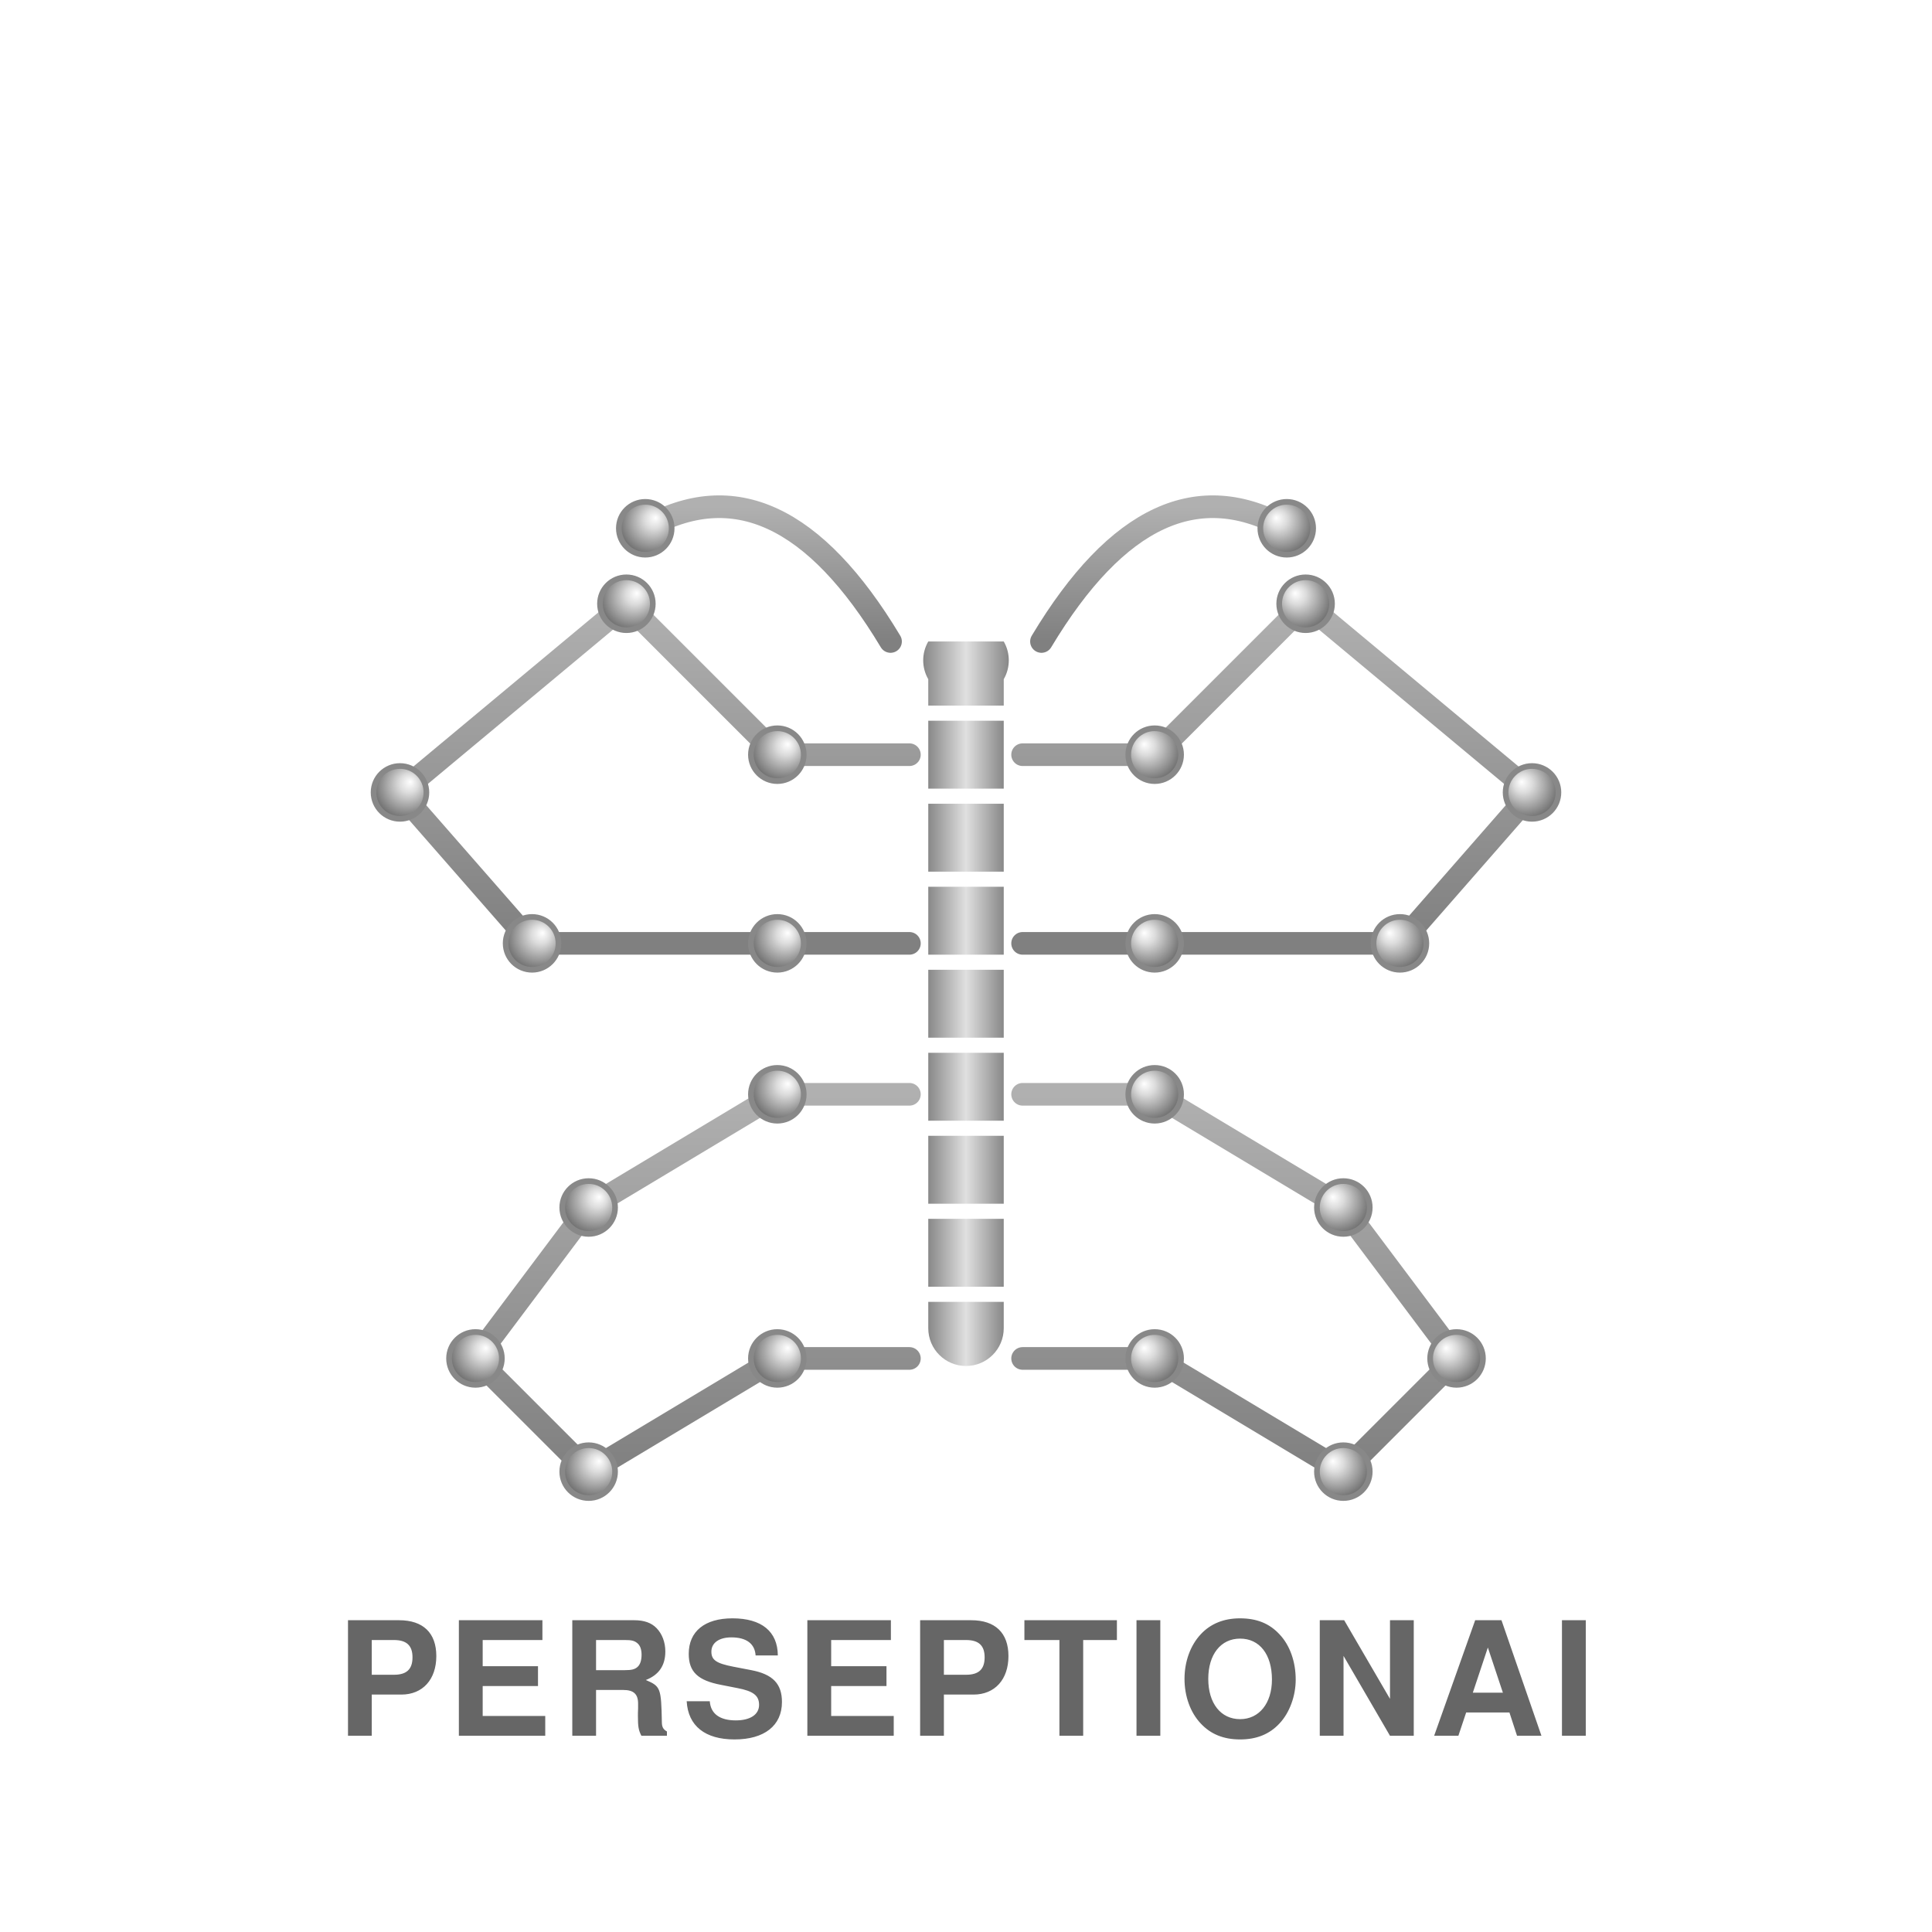
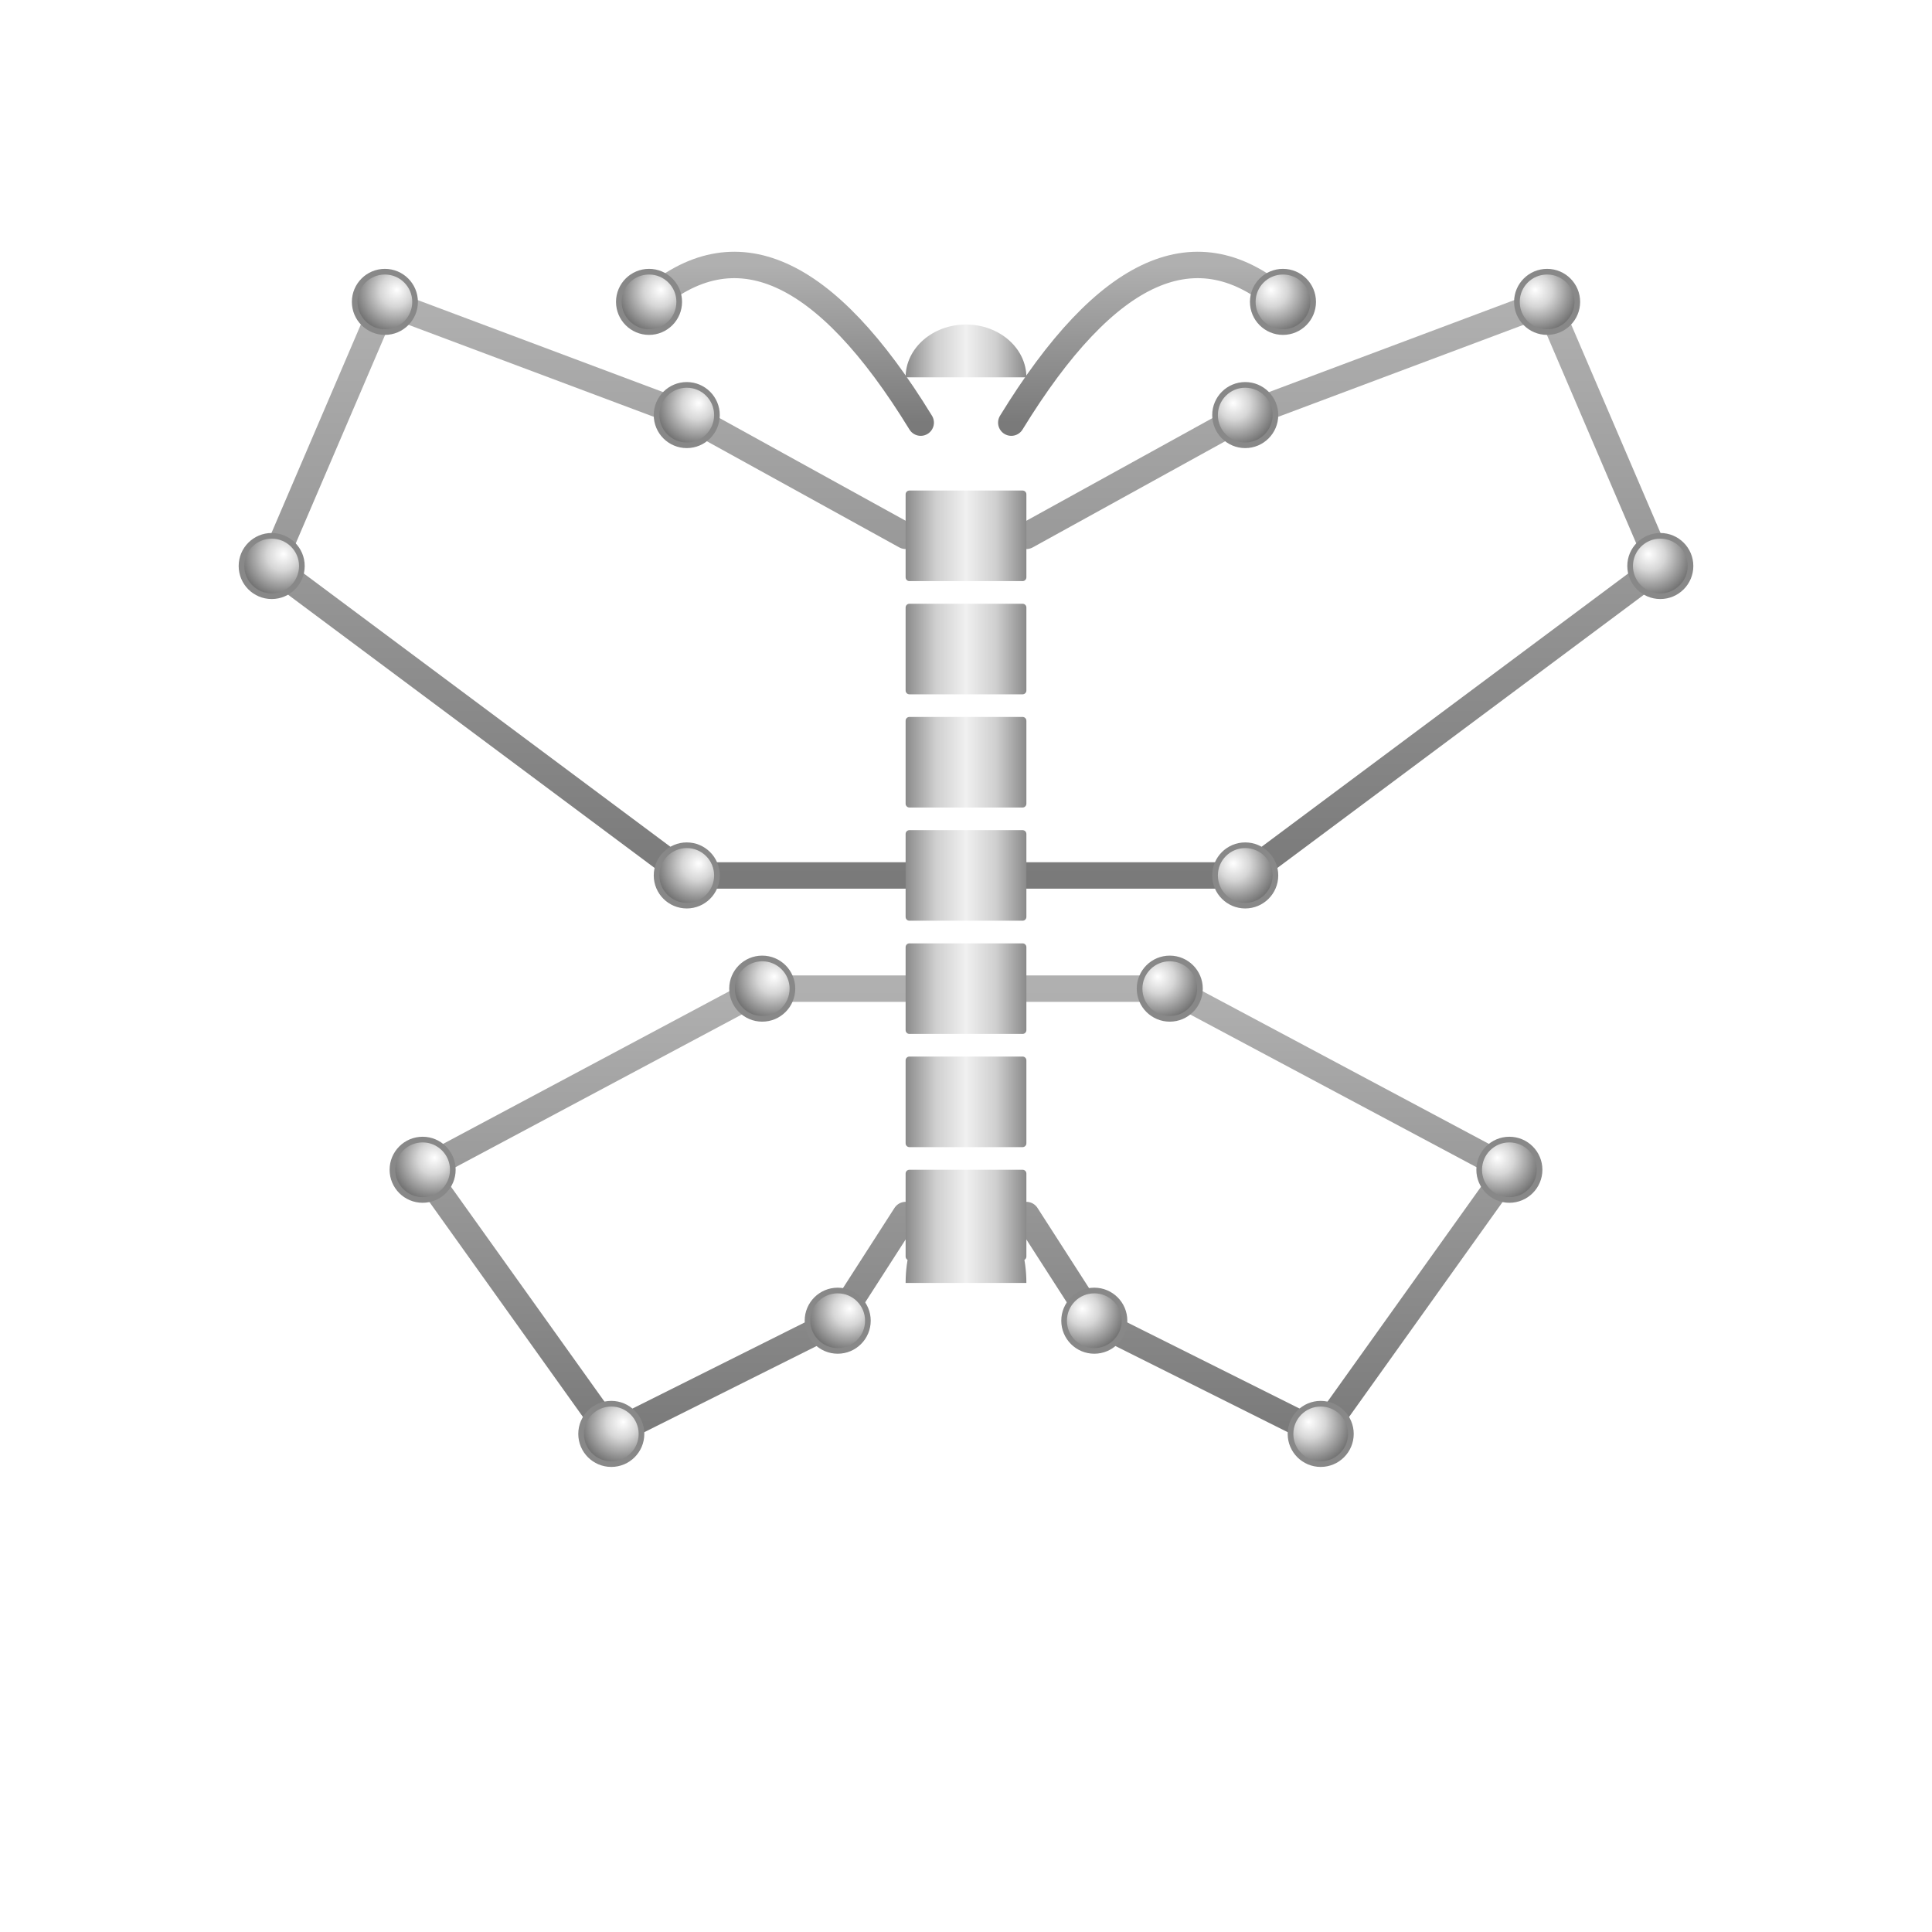
<svg xmlns="http://www.w3.org/2000/svg" viewBox="0 0 512 512" width="512" height="512">
  <defs>
-     <linearGradient id="silverLinear" x1="0%" y1="0%" x2="100%" y2="0%">
-       <stop offset="0%" style="stop-color:#888888;stop-opacity:1" />
-       <stop offset="50%" style="stop-color:#e0e0e0;stop-opacity:1" />
-       <stop offset="100%" style="stop-color:#888888;stop-opacity:1" />
+     <linearGradient id="bodyGrad" x1="0%" y1="0%" x2="100%" y2="0%">
+       <stop offset="0%" style="stop-color:#8a8a8a;stop-opacity:1" />
+       <stop offset="25%" style="stop-color:#cfcfcf;stop-opacity:1" />
+       <stop offset="50%" style="stop-color:#f0f0f0;stop-opacity:1" />
+       <stop offset="75%" style="stop-color:#cfcfcf;stop-opacity:1" />
+       <stop offset="100%" style="stop-color:#8a8a8a;stop-opacity:1" />
    </linearGradient>
-     <linearGradient id="metalSheen" x1="0%" y1="0%" x2="0%" y2="100%">
+     <linearGradient id="lineGrad" x1="0%" y1="0%" x2="0%" y2="100%">
      <stop offset="0%" style="stop-color:#b0b0b0;stop-opacity:1" />
-       <stop offset="100%" style="stop-color:#808080;stop-opacity:1" />
+       <stop offset="100%" style="stop-color:#7a7a7a;stop-opacity:1" />
    </linearGradient>
-     <radialGradient id="silverRadial" cx="40%" cy="40%" r="60%" fx="30%" fy="30%">
+     <radialGradient id="nodeGrad" cx="35%" cy="35%" r="65%" fx="30%" fy="30%">
      <stop offset="0%" style="stop-color:#ffffff;stop-opacity:1" />
-       <stop offset="30%" style="stop-color:#dcdcdc;stop-opacity:1" />
-       <stop offset="100%" style="stop-color:#707070;stop-opacity:1" />
+       <stop offset="40%" style="stop-color:#d6d6d6;stop-opacity:1" />
+       <stop offset="100%" style="stop-color:#757575;stop-opacity:1" />
    </radialGradient>
-     <circle id="node" r="7" fill="url(#silverRadial)" stroke="#888888" stroke-width="1.5" />
+     <circle id="node" r="8" fill="url(#nodeGrad)" stroke="#888888" stroke-width="1.5" />
  </defs>
-   <g transform="translate(256, 230)">
-     <style>
-       .circuit-line {
-         fill: none;
-         stroke: url(#metalSheen);
-         stroke-width: 6;
-         stroke-linecap: round;
-         stroke-linejoin: round;
-       }
-       .body-seg {
-         fill: url(#silverLinear);
-       }
-       .text-style {
-         font-family: 'Montserrat', 'Helvetica', 'Arial', sans-serif;
-         font-weight: bold;
-         fill: #666666;
-         font-size: 42px;
-         letter-spacing: 2px;
-         text-anchor: middle;
-       }
-     </style>
-     <g id="rightWing">
-       <path d="M 20,-60 Q 50,-110 85,-90" class="circuit-line" fill="none" />
-       <polyline points="15,-30 50,-30 90,-70 150,-20 115,20 50,20 15,20" class="circuit-line" />
-       <polyline points="15,60 50,60 100,90 130,130 100,160 50,130 15,130" class="circuit-line" />
-       <use href="#node" x="85" y="-90" />
-       <use href="#node" x="50" y="-30" />
-       <use href="#node" x="90" y="-70" />
-       <use href="#node" x="150" y="-20" />
-       <use href="#node" x="115" y="20" />
-       <use href="#node" x="50" y="20" />
-       <use href="#node" x="50" y="60" />
-       <use href="#node" x="100" y="90" />
-       <use href="#node" x="130" y="130" />
-       <use href="#node" x="100" y="160" />
-       <use href="#node" x="50" y="130" />
+   <g transform="translate(256, 0)">
+     <g id="rightSide">
+       <g fill="none" stroke="url(#lineGrad)" stroke-width="7" stroke-linecap="round" stroke-linejoin="round">
+         <path d="M 12,112 Q 50,50 84,80" />
+         <polyline points="16,142 74,110 154,80 184,150 74,232 16,232" />
+         <polyline points="16,262 54,262 144,310 94,380 34,350 16,322" />
+       </g>
+       <g>
+         <use href="#node" x="84" y="80" />
+         <use href="#node" x="74" y="110" />
+         <use href="#node" x="154" y="80" />
+         <use href="#node" x="184" y="150" />
+         <use href="#node" x="74" y="232" />
+         <use href="#node" x="54" y="262" />
+         <use href="#node" x="144" y="310" />
+         <use href="#node" x="94" y="380" />
+         <use href="#node" x="34" y="350" />
+       </g>
    </g>
-     <use href="#rightWing" transform="scale(-1, 1)" />
-     <g transform="translate(0, 35)">
-       <path d="M -10,-95 L 10,-95 A 10 10 0 0 1 10 -85 L 10 -78 L -10 -78 L -10 -85 A 10 10 0 0 1 -10 -95 Z" class="body-seg" />
-       <rect x="-10" y="-74" width="20" height="18" class="body-seg" />
-       <rect x="-10" y="-52" width="20" height="18" class="body-seg" />
-       <rect x="-10" y="-30" width="20" height="18" class="body-seg" />
-       <rect x="-10" y="-8" width="20" height="18" class="body-seg" />
-       <rect x="-10" y="14" width="20" height="18" class="body-seg" />
-       <rect x="-10" y="36" width="20" height="18" class="body-seg" />
-       <rect x="-10" y="58" width="20" height="18" class="body-seg" />
-       <path d="M -10,80 L 10,80 L 10,87 A 10 10 0 0 1 -10 87 Z" class="body-seg" />
+     <g transform="scale(-1, 1)">
+       <use href="#rightSide" />
+     </g>
+     <g fill="url(#bodyGrad)">
+       <path d="M -16,124 L 16,124 A 16 14 0 0 0 -16 124 Z" transform="translate(0, -24)" />
+       <rect x="-16" y="130" width="32" height="24" rx="1" />
+       <rect x="-16" y="160" width="32" height="24" rx="1" />
+       <rect x="-16" y="190" width="32" height="24" rx="1" />
+       <rect x="-16" y="220" width="32" height="24" rx="1" />
+       <rect x="-16" y="250" width="32" height="24" rx="1" />
+       <rect x="-16" y="280" width="32" height="24" rx="1" />
+       <rect x="-16" y="310" width="32" height="24" rx="1" />
+       <path d="M -16,340 L 16,340 A 16 24 0 0 0 -16 340 Z" />
    </g>
  </g>
-   <text x="256" y="460" class="text-style">PERSEPTIONAI</text>
</svg>
